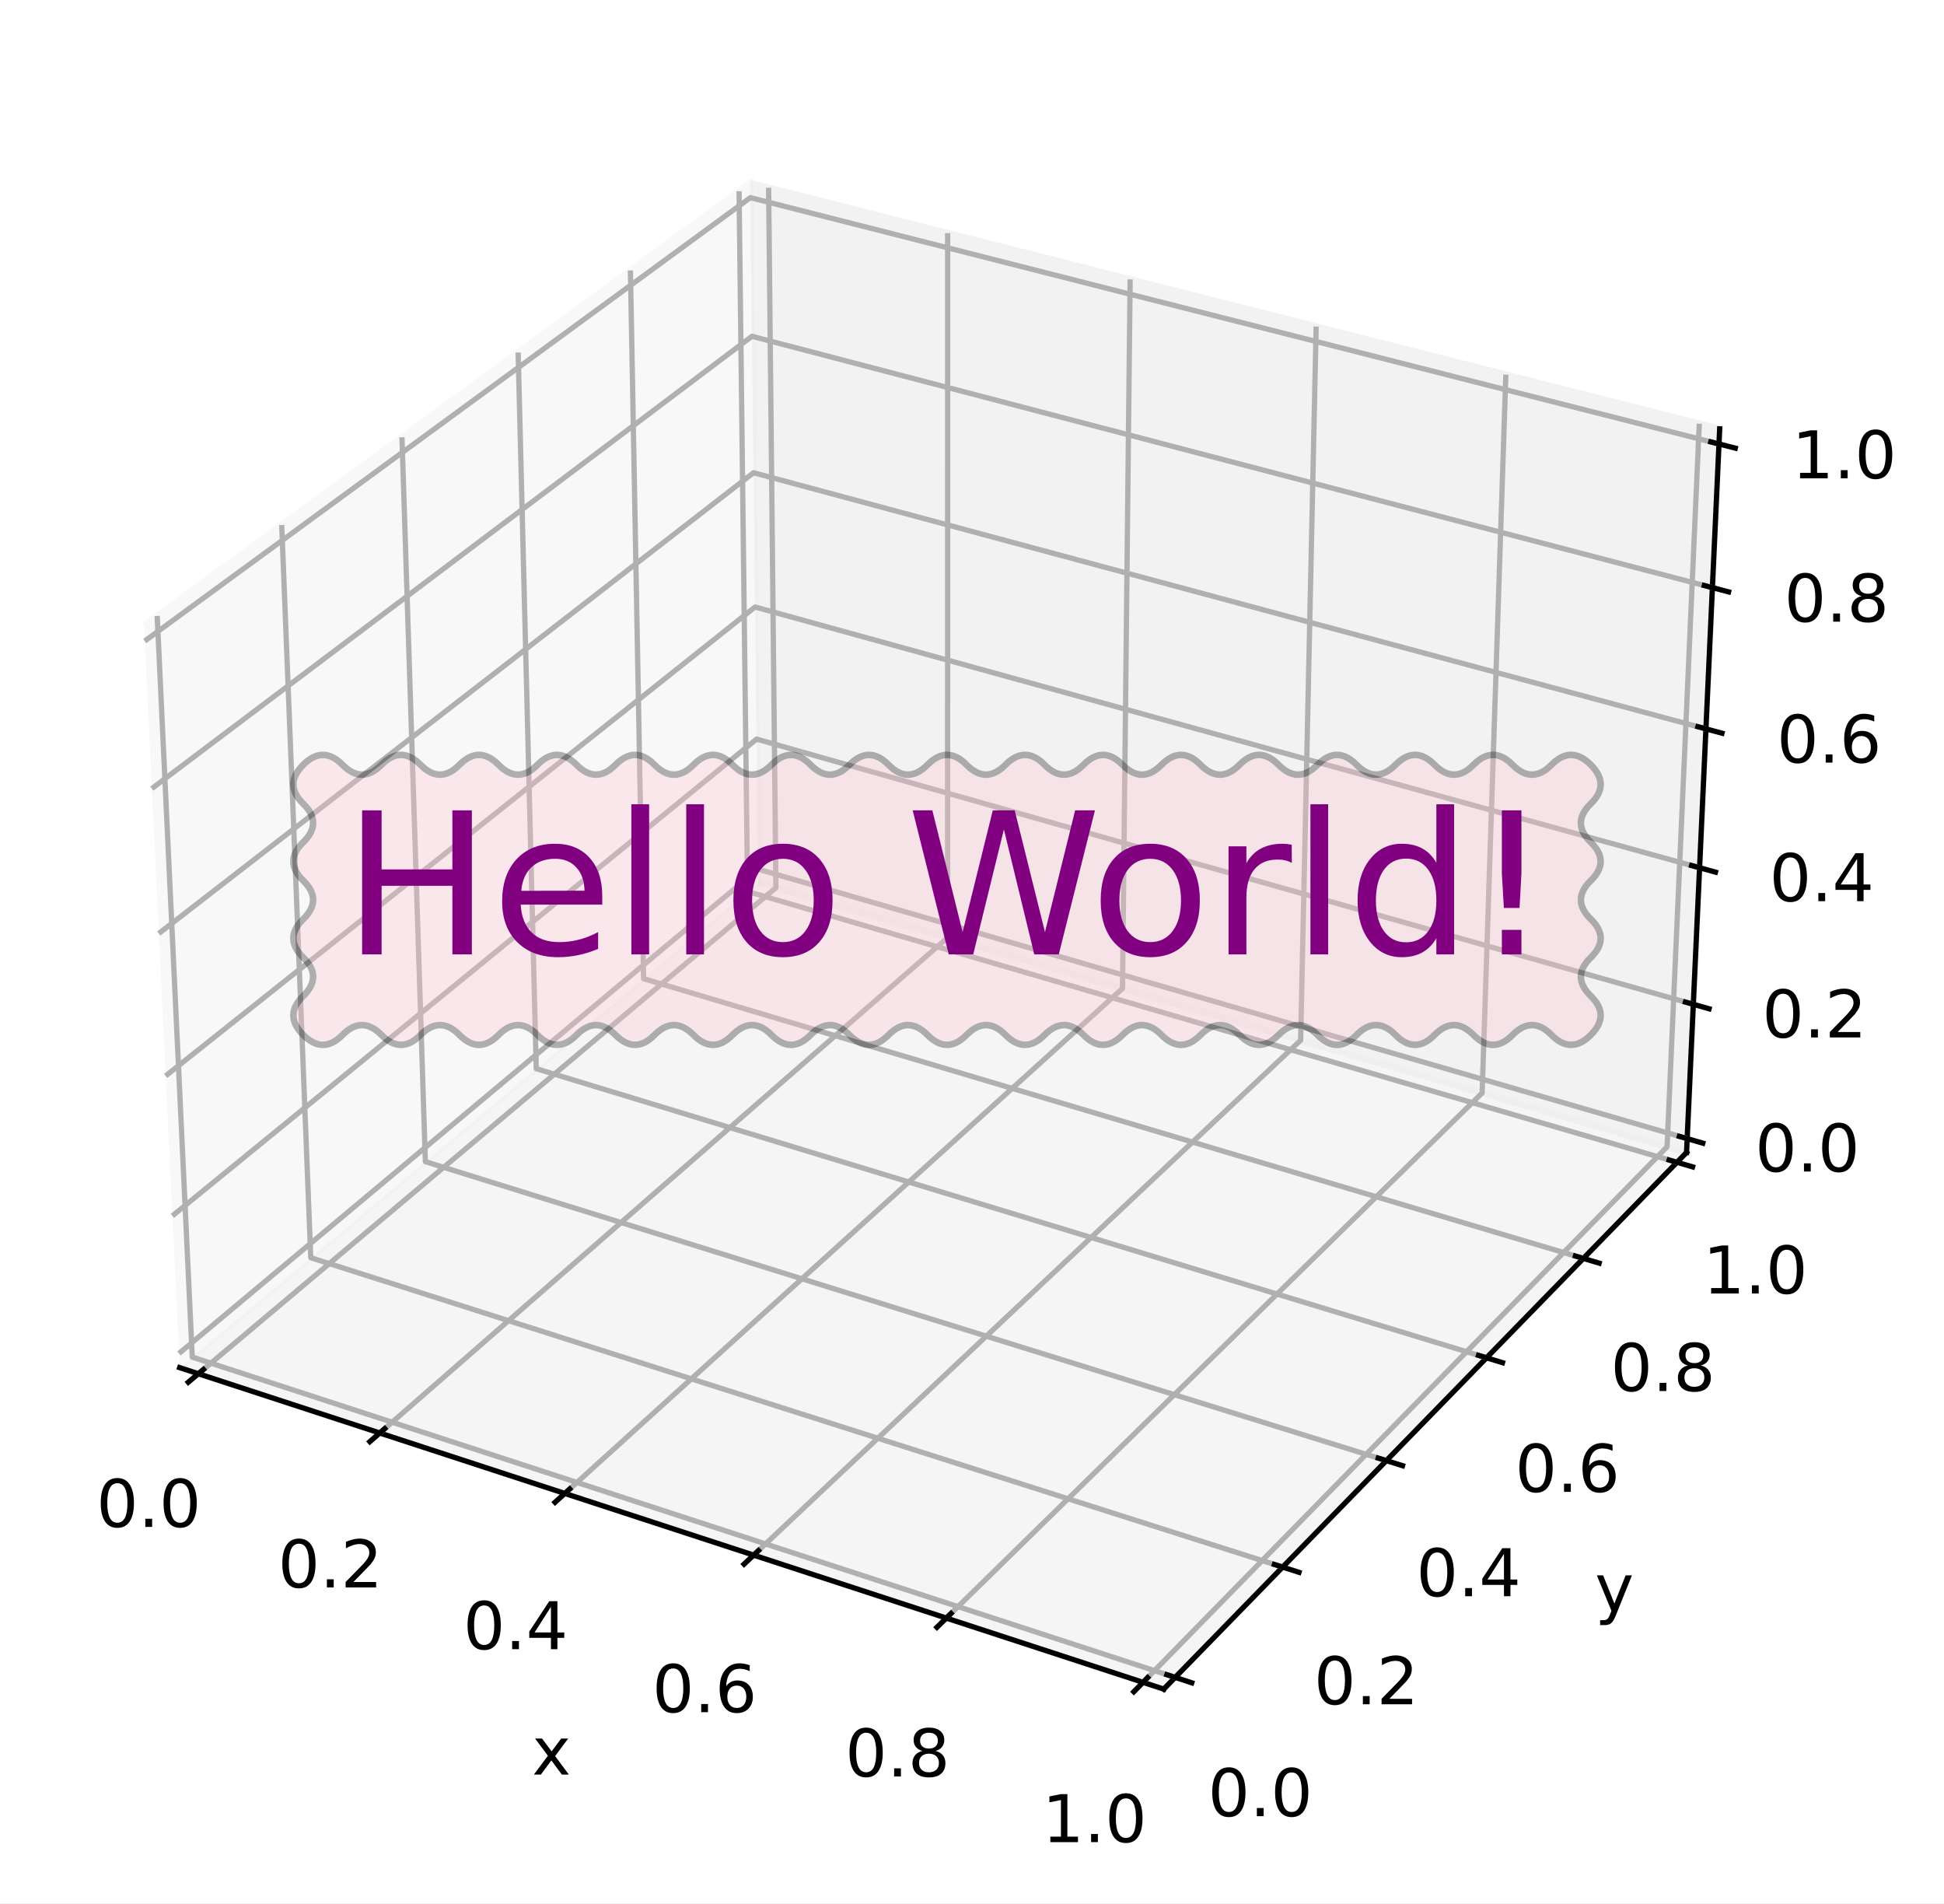
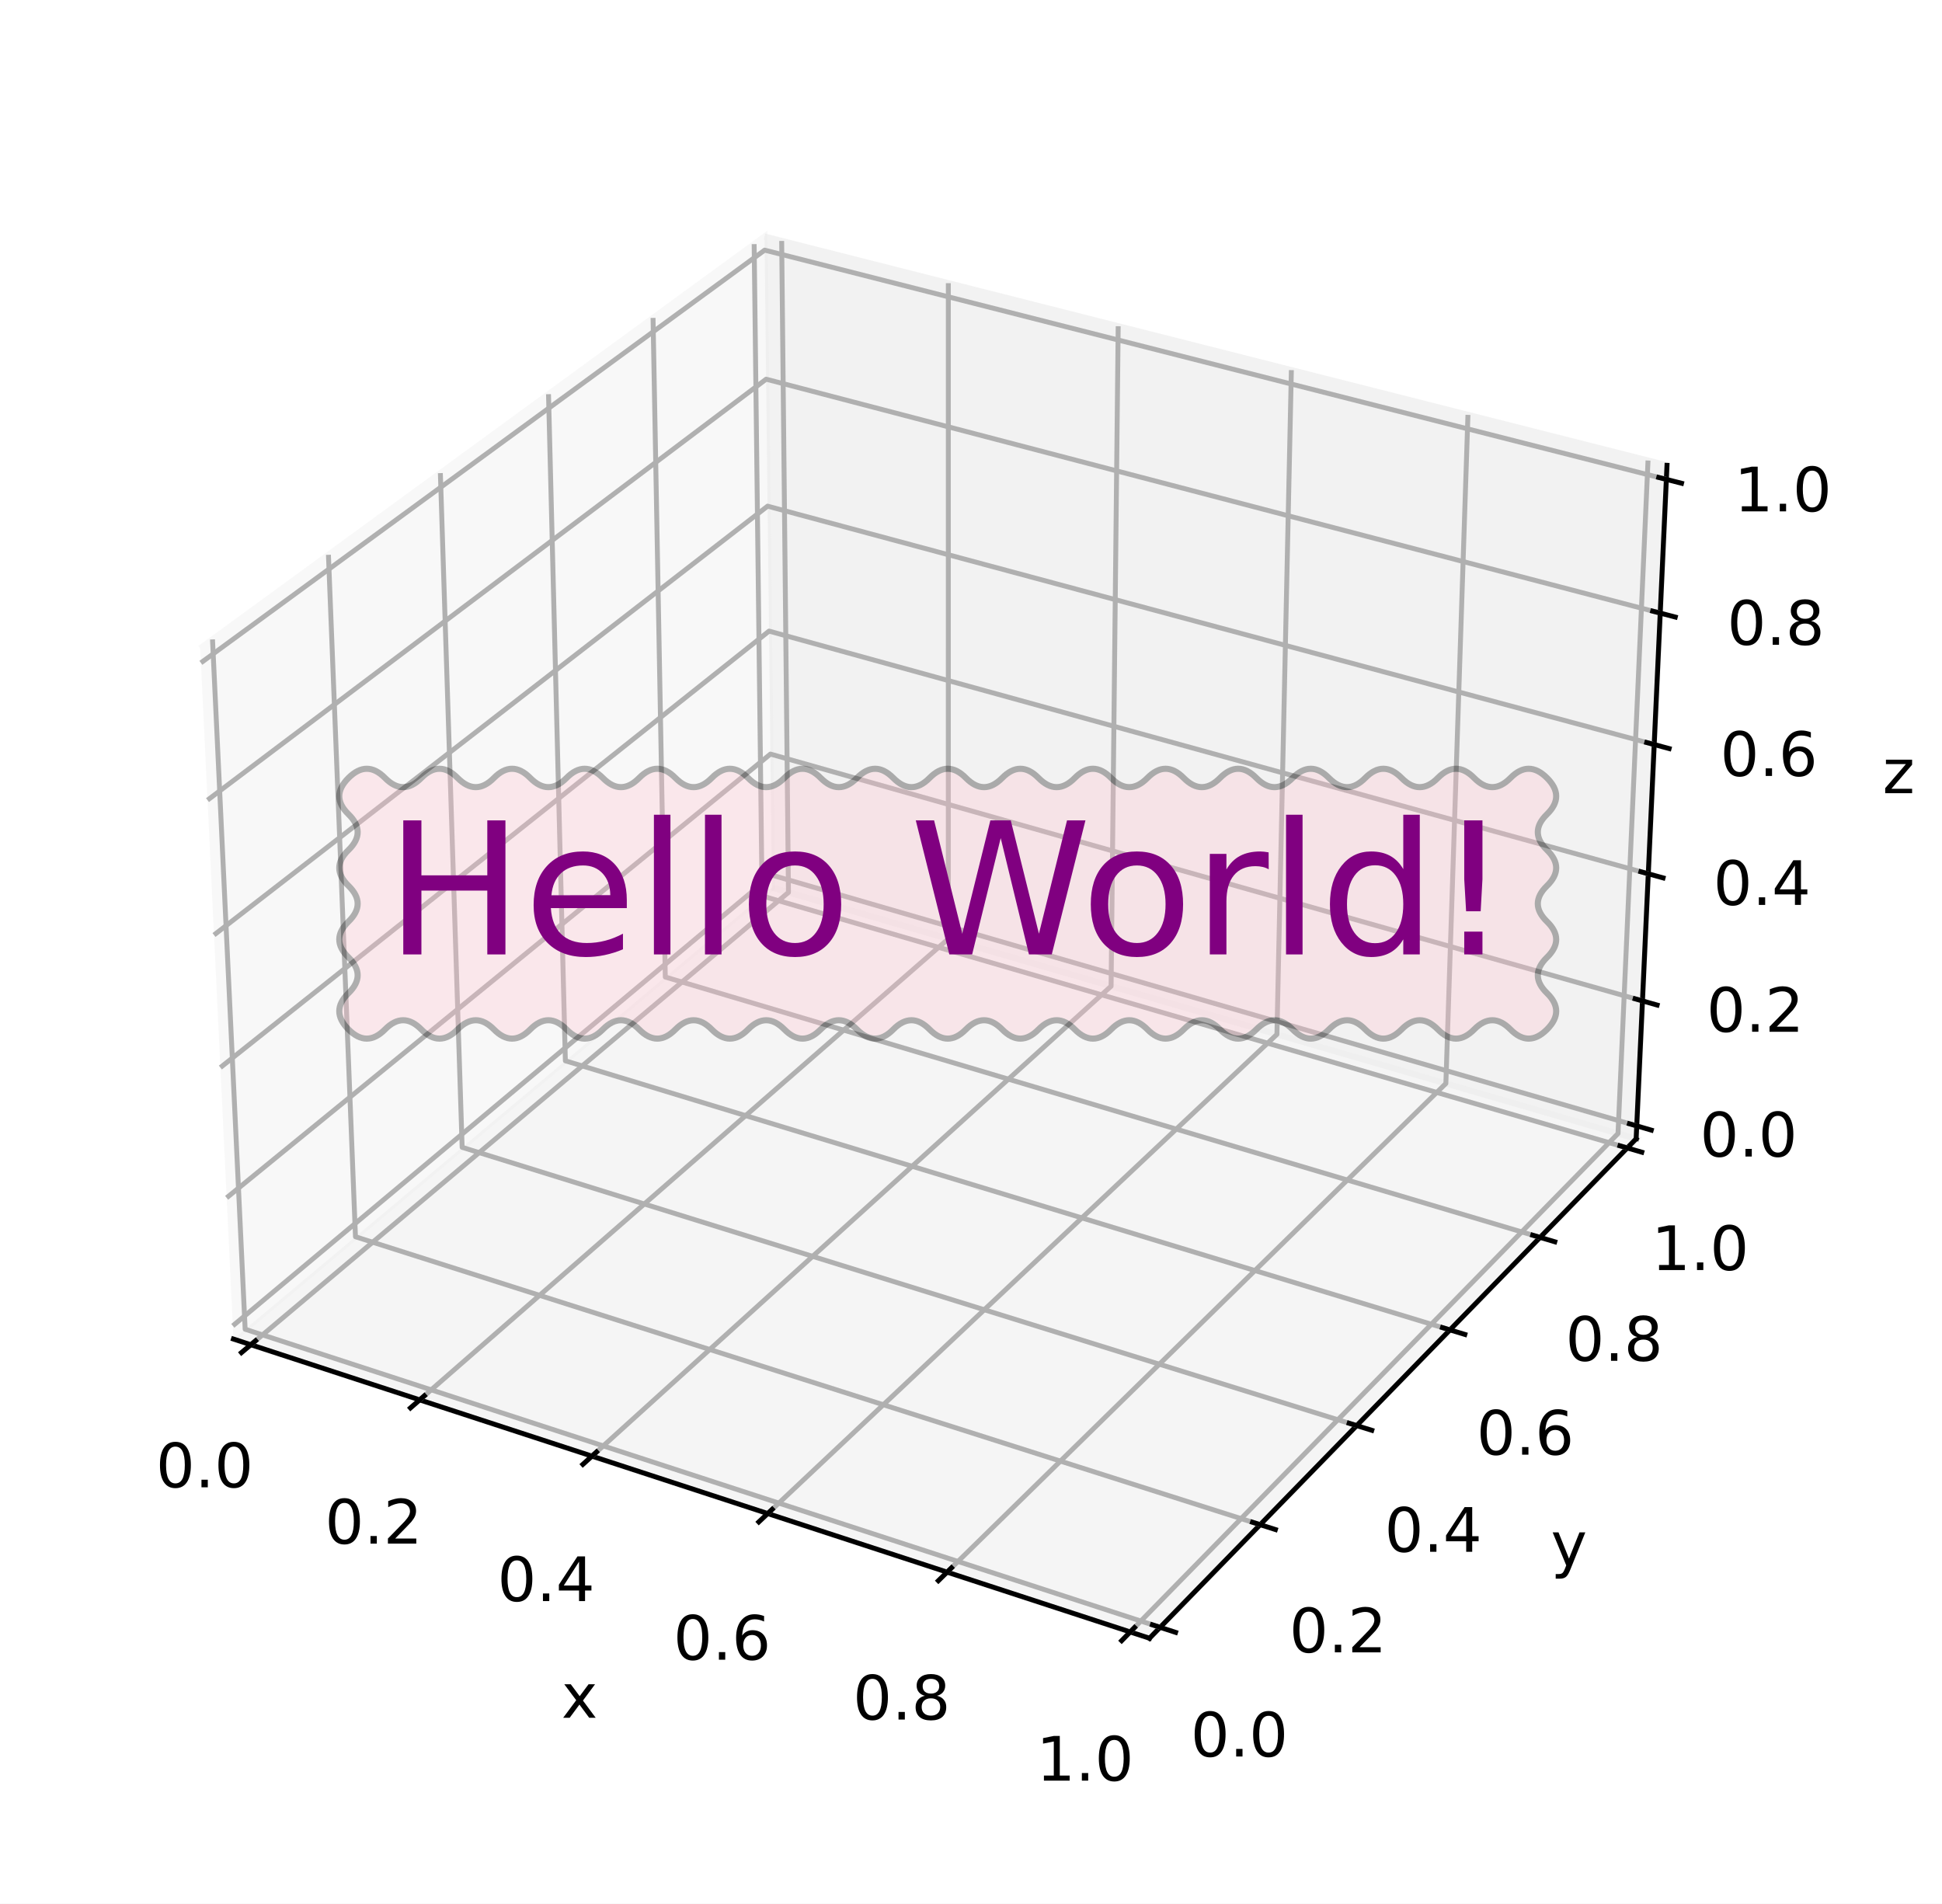
- <svg xmlns="http://www.w3.org/2000/svg" xmlns:xlink="http://www.w3.org/1999/xlink" width="295.296pt" height="289.036pt" viewBox="0 0 295.296 289.036" version="1.1">
+ <svg xmlns="http://www.w3.org/2000/svg" xmlns:xlink="http://www.w3.org/1999/xlink" width="316.896pt" height="310.636pt" viewBox="0 0 316.896 310.636" version="1.1">
  <defs>
    <style type="text/css">*{stroke-linejoin: round; stroke-linecap: butt}</style>
  </defs>
  <g id="figure_1">
    <g id="patch_1">
-       <path d="M 0 289.036  L 295.296 289.036  L 295.296 0  L 0 0  z " style="fill: #ffffff" />
+       <path d="M 0 310.636  L 316.896 310.636  L 316.896 0  L 0 0  z " style="fill: #ffffff" />
    </g>
    <g id="patch_2">
-       <path d="M 7.2 273.312  L 273.312 273.312  L 273.312 7.2  L 7.2 7.2  z " style="fill: #ffffff" />
+       <path d="M 18 284.112  L 284.112 284.112  L 284.112 18  L 18 18  z " style="fill: #ffffff" />
    </g>
    <g id="pane3d_1">
      <g id="patch_3">
-         <path d="M 27.293 207.697  L 115.172 134.035  L 113.951 27.802  L 21.866 95.001  " style="fill: #f2f2f2; opacity: 0.5; stroke: #f2f2f2; stroke-linejoin: miter" />
+         <path d="M 38.093 218.497  L 125.972 144.835  L 124.751 38.602  L 32.666 105.801  " style="fill: #f2f2f2; opacity: 0.5; stroke: #f2f2f2; stroke-linejoin: miter" />
      </g>
    </g>
    <g id="pane3d_2">
      <g id="patch_4">
-         <path d="M 115.172 134.035  L 256.186 175.023  L 261.219 65.13  L 113.951 27.802  " style="fill: #e6e6e6; opacity: 0.5; stroke: #e6e6e6; stroke-linejoin: miter" />
+         <path d="M 125.972 144.835  L 266.986 185.823  L 272.019 75.93  L 124.751 38.602  " style="fill: #e6e6e6; opacity: 0.5; stroke: #e6e6e6; stroke-linejoin: miter" />
      </g>
    </g>
    <g id="pane3d_3">
      <g id="patch_5">
-         <path d="M 27.293 207.697  L 176.775 256.518  L 256.186 175.023  L 115.172 134.035  " style="fill: #ececec; opacity: 0.5; stroke: #ececec; stroke-linejoin: miter" />
+         <path d="M 38.093 218.497  L 187.575 267.318  L 266.986 185.823  L 125.972 144.835  " style="fill: #ececec; opacity: 0.5; stroke: #ececec; stroke-linejoin: miter" />
      </g>
    </g>
    <g id="axis3d_1">
      <g id="line2d_1">
-         <path d="M 27.293 207.697  L 176.775 256.518  " style="fill: none; stroke: #000000; stroke-width: 0.8; stroke-linecap: square" />
+         <path d="M 38.093 218.497  L 187.575 267.318  " style="fill: none; stroke: #000000; stroke-width: 0.8; stroke-linecap: square" />
      </g>
      <g id="text_1">
-         <g transform="translate(80.81305 269.4956) scale(0.1 -0.1)">
+         <g transform="translate(91.61305 280.2956) scale(0.1 -0.1)">
          <defs>
            <path id="DejaVuSans-78" d="M 3513 3500  L 2247 1797  L 3578 0  L 2900 0  L 1881 1375  L 863 0  L 184 0  L 1544 1831  L 300 3500  L 978 3500  L 1906 2253  L 2834 3500  L 3513 3500  z " transform="scale(0.015625)" />
          </defs>
          <use xlink:href="#DejaVuSans-78" />
        </g>
      </g>
      <g id="Line3DCollection_1">
-         <path d="M 30.132 208.625  L 117.862 134.817  L 116.754 28.513  " style="fill: none; stroke: #b0b0b0; stroke-width: 0.8" />
-         <path d="M 57.686 217.624  L 143.945 142.399  L 143.949 35.406  " style="fill: none; stroke: #b0b0b0; stroke-width: 0.8" />
-         <path d="M 85.796 226.804  L 170.509 150.12  L 171.667 42.432  " style="fill: none; stroke: #b0b0b0; stroke-width: 0.8" />
-         <path d="M 114.477 236.172  L 197.569 157.985  L 199.926 49.594  " style="fill: none; stroke: #b0b0b0; stroke-width: 0.8" />
-         <path d="M 143.748 245.731  L 225.137 165.998  L 228.739 56.898  " style="fill: none; stroke: #b0b0b0; stroke-width: 0.8" />
-         <path d="M 173.627 255.49  L 253.229 174.163  L 258.124 64.346  " style="fill: none; stroke: #b0b0b0; stroke-width: 0.8" />
+         <path d="M 40.932 219.425  L 128.662 145.617  L 127.554 39.313  " style="fill: none; stroke: #b0b0b0; stroke-width: 0.8" />
+         <path d="M 68.486 228.424  L 154.745 153.199  L 154.749 46.206  " style="fill: none; stroke: #b0b0b0; stroke-width: 0.8" />
+         <path d="M 96.596 237.604  L 181.309 160.92  L 182.467 53.232  " style="fill: none; stroke: #b0b0b0; stroke-width: 0.8" />
+         <path d="M 125.277 246.972  L 208.369 168.785  L 210.726 60.394  " style="fill: none; stroke: #b0b0b0; stroke-width: 0.8" />
+         <path d="M 154.548 256.531  L 235.937 176.798  L 239.539 67.698  " style="fill: none; stroke: #b0b0b0; stroke-width: 0.8" />
+         <path d="M 184.427 266.29  L 264.029 184.963  L 268.924 75.146  " style="fill: none; stroke: #b0b0b0; stroke-width: 0.8" />
      </g>
      <g id="xtick_1">
        <g id="line2d_2">
-           <path d="M 30.896 207.982  L 28.601 209.912  " style="fill: none; stroke: #000000; stroke-width: 0.8; stroke-linecap: square" />
+           <path d="M 41.696 218.782  L 39.401 220.712  " style="fill: none; stroke: #000000; stroke-width: 0.8; stroke-linecap: square" />
        </g>
        <g id="text_2">
-           <g transform="translate(14.64556 231.8908) scale(0.1 -0.1)">
+           <g transform="translate(25.44556 242.6908) scale(0.1 -0.1)">
            <defs>
              <path id="DejaVuSans-30" d="M 2034 4250  Q 1547 4250 1301 3770  Q 1056 3291 1056 2328  Q 1056 1369 1301 889  Q 1547 409 2034 409  Q 2525 409 2770 889  Q 3016 1369 3016 2328  Q 3016 3291 2770 3770  Q 2525 4250 2034 4250  z M 2034 4750  Q 2819 4750 3233 4129  Q 3647 3509 3647 2328  Q 3647 1150 3233 529  Q 2819 -91 2034 -91  Q 1250 -91 836 529  Q 422 1150 422 2328  Q 422 3509 836 4129  Q 1250 4750 2034 4750  z " transform="scale(0.015625)" />
              <path id="DejaVuSans-2e" d="M 684 794  L 1344 794  L 1344 0  L 684 0  L 684 794  z " transform="scale(0.015625)" />
            </defs>
            <use xlink:href="#DejaVuSans-30" />
            <use xlink:href="#DejaVuSans-2e" x="63.623" />
            <use xlink:href="#DejaVuSans-30" x="95.41" />
          </g>
        </g>
      </g>
      <g id="xtick_2">
        <g id="line2d_3">
-           <path d="M 58.438 216.968  L 56.18 218.937  " style="fill: none; stroke: #000000; stroke-width: 0.8; stroke-linecap: square" />
+           <path d="M 69.238 227.768  L 66.98 229.737  " style="fill: none; stroke: #000000; stroke-width: 0.8; stroke-linecap: square" />
        </g>
        <g id="text_3">
-           <g transform="translate(42.22759 241.0805) scale(0.1 -0.1)">
+           <g transform="translate(53.02759 251.8805) scale(0.1 -0.1)">
            <defs>
              <path id="DejaVuSans-32" d="M 1228 531  L 3431 531  L 3431 0  L 469 0  L 469 531  Q 828 903 1448 1529  Q 2069 2156 2228 2338  Q 2531 2678 2651 2914  Q 2772 3150 2772 3378  Q 2772 3750 2511 3984  Q 2250 4219 1831 4219  Q 1534 4219 1204 4116  Q 875 4013 500 3803  L 500 4441  Q 881 4594 1212 4672  Q 1544 4750 1819 4750  Q 2544 4750 2975 4387  Q 3406 4025 3406 3419  Q 3406 3131 3298 2873  Q 3191 2616 2906 2266  Q 2828 2175 2409 1742  Q 1991 1309 1228 531  z " transform="scale(0.015625)" />
            </defs>
            <use xlink:href="#DejaVuSans-30" />
            <use xlink:href="#DejaVuSans-2e" x="63.623" />
            <use xlink:href="#DejaVuSans-32" x="95.41" />
          </g>
        </g>
      </g>
      <g id="xtick_3">
        <g id="line2d_4">
-           <path d="M 86.535 226.135  L 84.315 228.145  " style="fill: none; stroke: #000000; stroke-width: 0.8; stroke-linecap: square" />
+           <path d="M 97.335 236.935  L 95.115 238.945  " style="fill: none; stroke: #000000; stroke-width: 0.8; stroke-linecap: square" />
        </g>
        <g id="text_4">
-           <g transform="translate(70.36736 250.4561) scale(0.1 -0.1)">
+           <g transform="translate(81.16736 261.2561) scale(0.1 -0.1)">
            <defs>
              <path id="DejaVuSans-34" d="M 2419 4116  L 825 1625  L 2419 1625  L 2419 4116  z M 2253 4666  L 3047 4666  L 3047 1625  L 3713 1625  L 3713 1100  L 3047 1100  L 3047 0  L 2419 0  L 2419 1100  L 313 1100  L 313 1709  L 2253 4666  z " transform="scale(0.015625)" />
            </defs>
            <use xlink:href="#DejaVuSans-30" />
            <use xlink:href="#DejaVuSans-2e" x="63.623" />
            <use xlink:href="#DejaVuSans-34" x="95.41" />
          </g>
        </g>
      </g>
      <g id="xtick_4">
        <g id="line2d_5">
-           <path d="M 115.202 235.489  L 113.024 237.539  " style="fill: none; stroke: #000000; stroke-width: 0.8; stroke-linecap: square" />
+           <path d="M 126.002 246.289  L 123.824 248.339  " style="fill: none; stroke: #000000; stroke-width: 0.8; stroke-linecap: square" />
        </g>
        <g id="text_5">
-           <g transform="translate(99.08195 260.0232) scale(0.1 -0.1)">
+           <g transform="translate(109.882 270.8232) scale(0.1 -0.1)">
            <defs>
              <path id="DejaVuSans-36" d="M 2113 2584  Q 1688 2584 1439 2293  Q 1191 2003 1191 1497  Q 1191 994 1439 701  Q 1688 409 2113 409  Q 2538 409 2786 701  Q 3034 994 3034 1497  Q 3034 2003 2786 2293  Q 2538 2584 2113 2584  z M 3366 4563  L 3366 3988  Q 3128 4100 2886 4159  Q 2644 4219 2406 4219  Q 1781 4219 1451 3797  Q 1122 3375 1075 2522  Q 1259 2794 1537 2939  Q 1816 3084 2150 3084  Q 2853 3084 3261 2657  Q 3669 2231 3669 1497  Q 3669 778 3244 343  Q 2819 -91 2113 -91  Q 1303 -91 875 529  Q 447 1150 447 2328  Q 447 3434 972 4092  Q 1497 4750 2381 4750  Q 2619 4750 2861 4703  Q 3103 4656 3366 4563  z " transform="scale(0.015625)" />
            </defs>
            <use xlink:href="#DejaVuSans-30" />
            <use xlink:href="#DejaVuSans-2e" x="63.623" />
            <use xlink:href="#DejaVuSans-36" x="95.41" />
          </g>
        </g>
      </g>
      <g id="xtick_5">
        <g id="line2d_6">
-           <path d="M 144.459 245.035  L 142.323 247.128  " style="fill: none; stroke: #000000; stroke-width: 0.8; stroke-linecap: square" />
+           <path d="M 155.259 255.835  L 153.123 257.928  " style="fill: none; stroke: #000000; stroke-width: 0.8; stroke-linecap: square" />
        </g>
        <g id="text_6">
-           <g transform="translate(128.3892 269.7877) scale(0.1 -0.1)">
+           <g transform="translate(139.1892 280.5877) scale(0.1 -0.1)">
            <defs>
              <path id="DejaVuSans-38" d="M 2034 2216  Q 1584 2216 1326 1975  Q 1069 1734 1069 1313  Q 1069 891 1326 650  Q 1584 409 2034 409  Q 2484 409 2743 651  Q 3003 894 3003 1313  Q 3003 1734 2745 1975  Q 2488 2216 2034 2216  z M 1403 2484  Q 997 2584 770 2862  Q 544 3141 544 3541  Q 544 4100 942 4425  Q 1341 4750 2034 4750  Q 2731 4750 3128 4425  Q 3525 4100 3525 3541  Q 3525 3141 3298 2862  Q 3072 2584 2669 2484  Q 3125 2378 3379 2068  Q 3634 1759 3634 1313  Q 3634 634 3220 271  Q 2806 -91 2034 -91  Q 1263 -91 848 271  Q 434 634 434 1313  Q 434 1759 690 2068  Q 947 2378 1403 2484  z M 1172 3481  Q 1172 3119 1398 2916  Q 1625 2713 2034 2713  Q 2441 2713 2670 2916  Q 2900 3119 2900 3481  Q 2900 3844 2670 4047  Q 2441 4250 2034 4250  Q 1625 4250 1398 4047  Q 1172 3844 1172 3481  z " transform="scale(0.015625)" />
            </defs>
            <use xlink:href="#DejaVuSans-30" />
            <use xlink:href="#DejaVuSans-2e" x="63.623" />
            <use xlink:href="#DejaVuSans-38" x="95.41" />
          </g>
        </g>
      </g>
      <g id="xtick_6">
        <g id="line2d_7">
-           <path d="M 174.323 254.779  L 172.232 256.915  " style="fill: none; stroke: #000000; stroke-width: 0.8; stroke-linecap: square" />
+           <path d="M 185.123 265.579  L 183.032 267.715  " style="fill: none; stroke: #000000; stroke-width: 0.8; stroke-linecap: square" />
        </g>
        <g id="text_7">
-           <g transform="translate(158.3076 279.7559) scale(0.1 -0.1)">
+           <g transform="translate(169.1076 290.5559) scale(0.1 -0.1)">
            <defs>
              <path id="DejaVuSans-31" d="M 794 531  L 1825 531  L 1825 4091  L 703 3866  L 703 4441  L 1819 4666  L 2450 4666  L 2450 531  L 3481 531  L 3481 0  L 794 0  L 794 531  z " transform="scale(0.015625)" />
            </defs>
            <use xlink:href="#DejaVuSans-31" />
            <use xlink:href="#DejaVuSans-2e" x="63.623" />
            <use xlink:href="#DejaVuSans-30" x="95.41" />
          </g>
        </g>
      </g>
    </g>
    <g id="axis3d_2">
      <g id="line2d_8">
-         <path d="M 256.186 175.023  L 176.775 256.518  " style="fill: none; stroke: #000000; stroke-width: 0.8; stroke-linecap: square" />
+         <path d="M 266.986 185.823  L 187.575 267.318  " style="fill: none; stroke: #000000; stroke-width: 0.8; stroke-linecap: square" />
      </g>
      <g id="text_8">
-         <g transform="translate(242.2694 244.7167) scale(0.1 -0.1)">
+         <g transform="translate(253.0694 255.5167) scale(0.1 -0.1)">
          <defs>
            <path id="DejaVuSans-79" d="M 2059 -325  Q 1816 -950 1584 -1140  Q 1353 -1331 966 -1331  L 506 -1331  L 506 -850  L 844 -850  Q 1081 -850 1212 -737  Q 1344 -625 1503 -206  L 1606 56  L 191 3500  L 800 3500  L 1894 763  L 2988 3500  L 3597 3500  L 2059 -325  z " transform="scale(0.015625)" />
          </defs>
          <use xlink:href="#DejaVuSans-79" />
        </g>
      </g>
      <g id="Line3DCollection_2">
-         <path d="M 23.876 93.535  L 29.204 206.096  L 178.509 254.739  " style="fill: none; stroke: #b0b0b0; stroke-width: 0.8" />
-         <path d="M 42.793 79.73  L 47.206 191.006  L 194.83 237.989  " style="fill: none; stroke: #b0b0b0; stroke-width: 0.8" />
-         <path d="M 61.058 66.4  L 64.614 176.415  L 210.585 221.821  " style="fill: none; stroke: #b0b0b0; stroke-width: 0.8" />
-         <path d="M 78.705 53.523  L 81.457 162.296  L 225.803 206.204  " style="fill: none; stroke: #b0b0b0; stroke-width: 0.8" />
-         <path d="M 95.763 41.074  L 97.763 148.629  L 240.51 191.111  " style="fill: none; stroke: #b0b0b0; stroke-width: 0.8" />
-         <path d="M 112.263 29.034  L 113.556 135.391  L 254.732 176.515  " style="fill: none; stroke: #b0b0b0; stroke-width: 0.8" />
+         <path d="M 34.676 104.335  L 40.004 216.896  L 189.309 265.539  " style="fill: none; stroke: #b0b0b0; stroke-width: 0.8" />
+         <path d="M 53.593 90.53  L 58.006 201.806  L 205.63 248.789  " style="fill: none; stroke: #b0b0b0; stroke-width: 0.8" />
+         <path d="M 71.858 77.2  L 75.414 187.215  L 221.385 232.621  " style="fill: none; stroke: #b0b0b0; stroke-width: 0.8" />
+         <path d="M 89.505 64.323  L 92.257 173.096  L 236.603 217.004  " style="fill: none; stroke: #b0b0b0; stroke-width: 0.8" />
+         <path d="M 106.563 51.874  L 108.563 159.429  L 251.31 201.911  " style="fill: none; stroke: #b0b0b0; stroke-width: 0.8" />
+         <path d="M 123.063 39.834  L 124.356 146.191  L 265.532 187.315  " style="fill: none; stroke: #b0b0b0; stroke-width: 0.8" />
      </g>
      <g id="xtick_7">
        <g id="line2d_9">
-           <path d="M 177.251 254.329  L 181.029 255.56  " style="fill: none; stroke: #000000; stroke-width: 0.8; stroke-linecap: square" />
+           <path d="M 188.051 265.129  L 191.829 266.36  " style="fill: none; stroke: #000000; stroke-width: 0.8; stroke-linecap: square" />
        </g>
        <g id="text_9">
-           <g transform="translate(183.4887 275.8176) scale(0.1 -0.1)">
+           <g transform="translate(194.2887 286.6176) scale(0.1 -0.1)">
            <use xlink:href="#DejaVuSans-30" />
            <use xlink:href="#DejaVuSans-2e" x="63.623" />
            <use xlink:href="#DejaVuSans-30" x="95.41" />
          </g>
        </g>
      </g>
      <g id="xtick_8">
        <g id="line2d_10">
-           <path d="M 193.587 237.593  L 197.32 238.781  " style="fill: none; stroke: #000000; stroke-width: 0.8; stroke-linecap: square" />
+           <path d="M 204.387 248.393  L 208.12 249.581  " style="fill: none; stroke: #000000; stroke-width: 0.8; stroke-linecap: square" />
        </g>
        <g id="text_10">
-           <g transform="translate(199.5911 258.8199) scale(0.1 -0.1)">
+           <g transform="translate(210.3911 269.6199) scale(0.1 -0.1)">
            <use xlink:href="#DejaVuSans-30" />
            <use xlink:href="#DejaVuSans-2e" x="63.623" />
            <use xlink:href="#DejaVuSans-32" x="95.41" />
          </g>
        </g>
      </g>
      <g id="xtick_9">
        <g id="line2d_11">
-           <path d="M 209.357 221.439  L 213.045 222.586  " style="fill: none; stroke: #000000; stroke-width: 0.8; stroke-linecap: square" />
+           <path d="M 220.157 232.239  L 223.845 233.386  " style="fill: none; stroke: #000000; stroke-width: 0.8; stroke-linecap: square" />
        </g>
        <g id="text_11">
-           <g transform="translate(215.1344 242.4124) scale(0.1 -0.1)">
+           <g transform="translate(225.9344 253.2124) scale(0.1 -0.1)">
            <use xlink:href="#DejaVuSans-30" />
            <use xlink:href="#DejaVuSans-2e" x="63.623" />
            <use xlink:href="#DejaVuSans-34" x="95.41" />
          </g>
        </g>
      </g>
      <g id="xtick_10">
        <g id="line2d_12">
-           <path d="M 224.589 205.835  L 228.233 206.943  " style="fill: none; stroke: #000000; stroke-width: 0.8; stroke-linecap: square" />
+           <path d="M 235.389 216.635  L 239.033 217.743  " style="fill: none; stroke: #000000; stroke-width: 0.8; stroke-linecap: square" />
        </g>
        <g id="text_12">
-           <g transform="translate(230.1473 226.5649) scale(0.1 -0.1)">
+           <g transform="translate(240.9473 237.3649) scale(0.1 -0.1)">
            <use xlink:href="#DejaVuSans-30" />
            <use xlink:href="#DejaVuSans-2e" x="63.623" />
            <use xlink:href="#DejaVuSans-36" x="95.41" />
          </g>
        </g>
      </g>
      <g id="xtick_11">
        <g id="line2d_13">
-           <path d="M 239.311 190.754  L 242.911 191.825  " style="fill: none; stroke: #000000; stroke-width: 0.8; stroke-linecap: square" />
+           <path d="M 250.111 201.554  L 253.711 202.625  " style="fill: none; stroke: #000000; stroke-width: 0.8; stroke-linecap: square" />
        </g>
        <g id="text_13">
-           <g transform="translate(244.6563 211.2492) scale(0.1 -0.1)">
+           <g transform="translate(255.4563 222.0492) scale(0.1 -0.1)">
            <use xlink:href="#DejaVuSans-30" />
            <use xlink:href="#DejaVuSans-2e" x="63.623" />
            <use xlink:href="#DejaVuSans-38" x="95.41" />
          </g>
        </g>
      </g>
      <g id="xtick_12">
        <g id="line2d_14">
-           <path d="M 253.547 176.17  L 257.105 177.207  " style="fill: none; stroke: #000000; stroke-width: 0.8; stroke-linecap: square" />
+           <path d="M 264.347 186.97  L 267.905 188.007  " style="fill: none; stroke: #000000; stroke-width: 0.8; stroke-linecap: square" />
        </g>
        <g id="text_14">
-           <g transform="translate(258.6864 196.439) scale(0.1 -0.1)">
+           <g transform="translate(269.4864 207.239) scale(0.1 -0.1)">
            <use xlink:href="#DejaVuSans-31" />
            <use xlink:href="#DejaVuSans-2e" x="63.623" />
            <use xlink:href="#DejaVuSans-30" x="95.41" />
          </g>
        </g>
      </g>
    </g>
    <g id="axis3d_3">
      <g id="line2d_15">
-         <path d="M 256.186 175.023  L 261.219 65.13  " style="fill: none; stroke: #000000; stroke-width: 0.8; stroke-linecap: square" />
+         <path d="M 266.986 185.823  L 272.019 75.93  " style="fill: none; stroke: #000000; stroke-width: 0.8; stroke-linecap: square" />
      </g>
      <g id="text_15">
-         <g transform="translate(296.399 118.6303) scale(0.1 -0.1)">
+         <g transform="translate(307.199 129.4303) scale(0.1 -0.1)">
          <defs>
            <path id="DejaVuSans-7a" d="M 353 3500  L 3084 3500  L 3084 2975  L 922 459  L 3084 459  L 3084 0  L 275 0  L 275 525  L 2438 3041  L 353 3041  L 353 3500  z " transform="scale(0.015625)" />
          </defs>
          <use xlink:href="#DejaVuSans-7a" />
        </g>
      </g>
      <g id="Line3DCollection_3">
-         <path d="M 256.283 172.917  L 115.149 131.996  L 27.189 205.542  " style="fill: none; stroke: #b0b0b0; stroke-width: 0.8" />
-         <path d="M 257.217 152.52  L 114.922 112.245  L 26.183 184.651  " style="fill: none; stroke: #b0b0b0; stroke-width: 0.8" />
-         <path d="M 258.167 131.781  L 114.691 92.18  L 25.16 163.397  " style="fill: none; stroke: #b0b0b0; stroke-width: 0.8" />
-         <path d="M 259.132 110.691  L 114.456 71.791  L 24.118 141.77  " style="fill: none; stroke: #b0b0b0; stroke-width: 0.8" />
-         <path d="M 260.115 89.242  L 114.218 51.073  L 23.059 119.761  " style="fill: none; stroke: #b0b0b0; stroke-width: 0.8" />
-         <path d="M 261.114 67.424  L 113.976 30.015  L 21.98 97.358  " style="fill: none; stroke: #b0b0b0; stroke-width: 0.8" />
+         <path d="M 267.083 183.717  L 125.949 142.796  L 37.989 216.342  " style="fill: none; stroke: #b0b0b0; stroke-width: 0.8" />
+         <path d="M 268.017 163.32  L 125.722 123.045  L 36.983 195.451  " style="fill: none; stroke: #b0b0b0; stroke-width: 0.8" />
+         <path d="M 268.967 142.581  L 125.491 102.98  L 35.96 174.197  " style="fill: none; stroke: #b0b0b0; stroke-width: 0.8" />
+         <path d="M 269.932 121.491  L 125.256 82.591  L 34.918 152.57  " style="fill: none; stroke: #b0b0b0; stroke-width: 0.8" />
+         <path d="M 270.915 100.042  L 125.018 61.873  L 33.859 130.561  " style="fill: none; stroke: #b0b0b0; stroke-width: 0.8" />
+         <path d="M 271.914 78.224  L 124.776 40.815  L 32.78 108.158  " style="fill: none; stroke: #b0b0b0; stroke-width: 0.8" />
      </g>
      <g id="xtick_13">
        <g id="line2d_16">
-           <path d="M 255.098 172.574  L 258.655 173.605  " style="fill: none; stroke: #000000; stroke-width: 0.8; stroke-linecap: square" />
+           <path d="M 265.898 183.374  L 269.455 184.405  " style="fill: none; stroke: #000000; stroke-width: 0.8; stroke-linecap: square" />
        </g>
        <g id="text_16">
-           <g transform="translate(266.5952 177.9149) scale(0.1 -0.1)">
+           <g transform="translate(277.3952 188.7149) scale(0.1 -0.1)">
            <use xlink:href="#DejaVuSans-30" />
            <use xlink:href="#DejaVuSans-2e" x="63.623" />
            <use xlink:href="#DejaVuSans-30" x="95.41" />
          </g>
        </g>
      </g>
      <g id="xtick_14">
        <g id="line2d_17">
-           <path d="M 256.022 152.182  L 259.609 153.197  " style="fill: none; stroke: #000000; stroke-width: 0.8; stroke-linecap: square" />
+           <path d="M 266.822 162.982  L 270.409 163.997  " style="fill: none; stroke: #000000; stroke-width: 0.8; stroke-linecap: square" />
        </g>
        <g id="text_17">
-           <g transform="translate(267.6777 157.5576) scale(0.1 -0.1)">
+           <g transform="translate(278.4777 168.3576) scale(0.1 -0.1)">
            <use xlink:href="#DejaVuSans-30" />
            <use xlink:href="#DejaVuSans-2e" x="63.623" />
            <use xlink:href="#DejaVuSans-32" x="95.41" />
          </g>
        </g>
      </g>
      <g id="xtick_15">
        <g id="line2d_18">
-           <path d="M 256.961 131.448  L 260.58 132.447  " style="fill: none; stroke: #000000; stroke-width: 0.8; stroke-linecap: square" />
+           <path d="M 267.761 142.248  L 271.38 143.247  " style="fill: none; stroke: #000000; stroke-width: 0.8; stroke-linecap: square" />
        </g>
        <g id="text_18">
-           <g transform="translate(268.7783 136.8603) scale(0.1 -0.1)">
+           <g transform="translate(279.5783 147.6603) scale(0.1 -0.1)">
            <use xlink:href="#DejaVuSans-30" />
            <use xlink:href="#DejaVuSans-2e" x="63.623" />
            <use xlink:href="#DejaVuSans-34" x="95.41" />
          </g>
        </g>
      </g>
      <g id="xtick_16">
        <g id="line2d_19">
-           <path d="M 257.917 110.364  L 261.567 111.346  " style="fill: none; stroke: #000000; stroke-width: 0.8; stroke-linecap: square" />
+           <path d="M 268.717 121.164  L 272.367 122.146  " style="fill: none; stroke: #000000; stroke-width: 0.8; stroke-linecap: square" />
        </g>
        <g id="text_19">
-           <g transform="translate(269.8974 115.8143) scale(0.1 -0.1)">
+           <g transform="translate(280.6974 126.6143) scale(0.1 -0.1)">
            <use xlink:href="#DejaVuSans-30" />
            <use xlink:href="#DejaVuSans-2e" x="63.623" />
            <use xlink:href="#DejaVuSans-36" x="95.41" />
          </g>
        </g>
      </g>
      <g id="xtick_17">
        <g id="line2d_20">
-           <path d="M 258.888 88.921  L 262.571 89.885  " style="fill: none; stroke: #000000; stroke-width: 0.8; stroke-linecap: square" />
+           <path d="M 269.688 99.721  L 273.371 100.685  " style="fill: none; stroke: #000000; stroke-width: 0.8; stroke-linecap: square" />
        </g>
        <g id="text_20">
-           <g transform="translate(271.0356 94.41085) scale(0.1 -0.1)">
+           <g transform="translate(281.8356 105.2109) scale(0.1 -0.1)">
            <use xlink:href="#DejaVuSans-30" />
            <use xlink:href="#DejaVuSans-2e" x="63.623" />
            <use xlink:href="#DejaVuSans-38" x="95.41" />
          </g>
        </g>
      </g>
      <g id="xtick_18">
        <g id="line2d_21">
-           <path d="M 259.876 67.11  L 263.592 68.054  " style="fill: none; stroke: #000000; stroke-width: 0.8; stroke-linecap: square" />
+           <path d="M 270.676 77.91  L 274.392 78.854  " style="fill: none; stroke: #000000; stroke-width: 0.8; stroke-linecap: square" />
        </g>
        <g id="text_21">
-           <g transform="translate(272.1932 72.64067) scale(0.1 -0.1)">
+           <g transform="translate(282.9932 83.44067) scale(0.1 -0.1)">
            <use xlink:href="#DejaVuSans-31" />
            <use xlink:href="#DejaVuSans-2e" x="63.623" />
            <use xlink:href="#DejaVuSans-30" x="95.41" />
          </g>
        </g>
      </g>
    </g>
    <g id="axes_1">
      <g id="text_22">
        <g id="patch_6">
-           <path d="M 46.064 157.177  Q 49.064 160.177 52.026 157.177  Q 54.988 154.177 57.95 157.177  Q 60.912 160.177 63.874 157.177  Q 66.837 154.177 69.799 157.177  Q 72.761 160.177 75.723 157.177  Q 78.685 154.177 81.647 157.177  Q 84.609 160.177 87.572 157.177  Q 90.534 154.177 93.496 157.177  Q 96.458 160.177 99.42 157.177  Q 102.382 154.177 105.344 157.177  Q 108.307 160.177 111.269 157.177  Q 114.231 154.177 117.193 157.177  Q 120.155 160.177 123.117 157.177  Q 126.079 154.177 129.041 157.177  Q 132.004 160.177 134.966 157.177  Q 137.928 154.177 140.89 157.177  Q 143.852 160.177 146.814 157.177  Q 149.776 154.177 152.739 157.177  Q 155.701 160.177 158.663 157.177  Q 161.625 154.177 164.587 157.177  Q 167.549 160.177 170.511 157.177  Q 173.473 154.177 176.436 157.177  Q 179.398 160.177 182.36 157.177  Q 185.322 154.177 188.284 157.177  Q 191.246 160.177 194.208 157.177  Q 197.171 154.177 200.133 157.177  Q 203.095 160.177 206.057 157.177  Q 209.019 154.177 211.981 157.177  Q 214.943 160.177 217.905 157.177  Q 220.868 154.177 223.83 157.177  Q 226.792 160.177 229.754 157.177  Q 232.716 154.177 235.678 157.177  Q 238.64 160.177 241.64 157.177  Q 244.64 154.177 241.64 151.258  Q 238.64 148.338 241.64 145.418  Q 244.64 142.499 241.64 139.579  Q 238.64 136.66 241.64 133.74  Q 244.64 130.821 241.64 127.901  Q 238.64 124.982 241.64 122.062  Q 244.64 119.143 241.64 116.143  Q 238.64 113.143 235.678 116.143  Q 232.716 119.143 229.754 116.143  Q 226.792 113.143 223.83 116.143  Q 220.868 119.143 217.905 116.143  Q 214.943 113.143 211.981 116.143  Q 209.019 119.143 206.057 116.143  Q 203.095 113.143 200.133 116.143  Q 197.171 119.143 194.208 116.143  Q 191.246 113.143 188.284 116.143  Q 185.322 119.143 182.36 116.143  Q 179.398 113.143 176.436 116.143  Q 173.473 119.143 170.511 116.143  Q 167.549 113.143 164.587 116.143  Q 161.625 119.143 158.663 116.143  Q 155.701 113.143 152.739 116.143  Q 149.776 119.143 146.814 116.143  Q 143.852 113.143 140.89 116.143  Q 137.928 119.143 134.966 116.143  Q 132.004 113.143 129.041 116.143  Q 126.079 119.143 123.117 116.143  Q 120.155 113.143 117.193 116.143  Q 114.231 119.143 111.269 116.143  Q 108.307 113.143 105.344 116.143  Q 102.382 119.143 99.42 116.143  Q 96.458 113.143 93.496 116.143  Q 90.534 119.143 87.572 116.143  Q 84.609 113.143 81.647 116.143  Q 78.685 119.143 75.723 116.143  Q 72.761 113.143 69.799 116.143  Q 66.837 119.143 63.874 116.143  Q 60.912 113.143 57.95 116.143  Q 54.988 119.143 52.026 116.143  Q 49.064 113.143 46.064 116.143  Q 43.064 119.143 46.064 122.062  Q 49.064 124.982 46.064 127.901  Q 43.064 130.821 46.064 133.74  Q 49.064 136.66 46.064 139.579  Q 43.064 142.499 46.064 145.418  Q 49.064 148.338 46.064 151.258  Q 43.064 154.177 46.064 157.177  z " style="fill: #ffc0cb; opacity: 0.3; stroke: #000000; stroke-linejoin: miter" />
-         </g>
-         <g style="fill: #800080" transform="translate(52.06383 144.938) scale(0.3 -0.3)">
+           <path d="M 56.864 167.977  Q 59.864 170.977 62.826 167.977  Q 65.788 164.977 68.75 167.977  Q 71.712 170.977 74.674 167.977  Q 77.637 164.977 80.599 167.977  Q 83.561 170.977 86.523 167.977  Q 89.485 164.977 92.447 167.977  Q 95.409 170.977 98.372 167.977  Q 101.334 164.977 104.296 167.977  Q 107.258 170.977 110.22 167.977  Q 113.182 164.977 116.144 167.977  Q 119.107 170.977 122.069 167.977  Q 125.031 164.977 127.993 167.977  Q 130.955 170.977 133.917 167.977  Q 136.879 164.977 139.841 167.977  Q 142.804 170.977 145.766 167.977  Q 148.728 164.977 151.69 167.977  Q 154.652 170.977 157.614 167.977  Q 160.576 164.977 163.539 167.977  Q 166.501 170.977 169.463 167.977  Q 172.425 164.977 175.387 167.977  Q 178.349 170.977 181.311 167.977  Q 184.273 164.977 187.236 167.977  Q 190.198 170.977 193.16 167.977  Q 196.122 164.977 199.084 167.977  Q 202.046 170.977 205.008 167.977  Q 207.971 164.977 210.933 167.977  Q 213.895 170.977 216.857 167.977  Q 219.819 164.977 222.781 167.977  Q 225.743 170.977 228.705 167.977  Q 231.668 164.977 234.63 167.977  Q 237.592 170.977 240.554 167.977  Q 243.516 164.977 246.478 167.977  Q 249.44 170.977 252.44 167.977  Q 255.44 164.977 252.44 162.058  Q 249.44 159.138 252.44 156.218  Q 255.44 153.299 252.44 150.379  Q 249.44 147.46 252.44 144.54  Q 255.44 141.621 252.44 138.701  Q 249.44 135.782 252.44 132.862  Q 255.44 129.943 252.44 126.943  Q 249.44 123.943 246.478 126.943  Q 243.516 129.943 240.554 126.943  Q 237.592 123.943 234.63 126.943  Q 231.668 129.943 228.705 126.943  Q 225.743 123.943 222.781 126.943  Q 219.819 129.943 216.857 126.943  Q 213.895 123.943 210.933 126.943  Q 207.971 129.943 205.008 126.943  Q 202.046 123.943 199.084 126.943  Q 196.122 129.943 193.16 126.943  Q 190.198 123.943 187.236 126.943  Q 184.273 129.943 181.311 126.943  Q 178.349 123.943 175.387 126.943  Q 172.425 129.943 169.463 126.943  Q 166.501 123.943 163.539 126.943  Q 160.576 129.943 157.614 126.943  Q 154.652 123.943 151.69 126.943  Q 148.728 129.943 145.766 126.943  Q 142.804 123.943 139.841 126.943  Q 136.879 129.943 133.917 126.943  Q 130.955 123.943 127.993 126.943  Q 125.031 129.943 122.069 126.943  Q 119.107 123.943 116.144 126.943  Q 113.182 129.943 110.22 126.943  Q 107.258 123.943 104.296 126.943  Q 101.334 129.943 98.372 126.943  Q 95.409 123.943 92.447 126.943  Q 89.485 129.943 86.523 126.943  Q 83.561 123.943 80.599 126.943  Q 77.637 129.943 74.674 126.943  Q 71.712 123.943 68.75 126.943  Q 65.788 129.943 62.826 126.943  Q 59.864 123.943 56.864 126.943  Q 53.864 129.943 56.864 132.862  Q 59.864 135.782 56.864 138.701  Q 53.864 141.621 56.864 144.54  Q 59.864 147.46 56.864 150.379  Q 53.864 153.299 56.864 156.218  Q 59.864 159.138 56.864 162.058  Q 53.864 164.977 56.864 167.977  z " style="fill: #ffc0cb; opacity: 0.3; stroke: #000000; stroke-linejoin: miter" />
+         </g>
+         <g style="fill: #800080" transform="translate(62.86383 155.738) scale(0.3 -0.3)">
          <defs>
            <path id="DejaVuSans-48" d="M 628 4666  L 1259 4666  L 1259 2753  L 3553 2753  L 3553 4666  L 4184 4666  L 4184 0  L 3553 0  L 3553 2222  L 1259 2222  L 1259 0  L 628 0  L 628 4666  z " transform="scale(0.015625)" />
            <path id="DejaVuSans-65" d="M 3597 1894  L 3597 1613  L 953 1613  Q 991 1019 1311 708  Q 1631 397 2203 397  Q 2534 397 2845 478  Q 3156 559 3463 722  L 3463 178  Q 3153 47 2828 -22  Q 2503 -91 2169 -91  Q 1331 -91 842 396  Q 353 884 353 1716  Q 353 2575 817 3079  Q 1281 3584 2069 3584  Q 2775 3584 3186 3129  Q 3597 2675 3597 1894  z M 3022 2063  Q 3016 2534 2758 2815  Q 2500 3097 2075 3097  Q 1594 3097 1305 2825  Q 1016 2553 972 2059  L 3022 2063  z " transform="scale(0.015625)" />
            <path id="DejaVuSans-6c" d="M 603 4863  L 1178 4863  L 1178 0  L 603 0  L 603 4863  z " transform="scale(0.015625)" />
            <path id="DejaVuSans-6f" d="M 1959 3097  Q 1497 3097 1228 2736  Q 959 2375 959 1747  Q 959 1119 1226 758  Q 1494 397 1959 397  Q 2419 397 2687 759  Q 2956 1122 2956 1747  Q 2956 2369 2687 2733  Q 2419 3097 1959 3097  z M 1959 3584  Q 2709 3584 3137 3096  Q 3566 2609 3566 1747  Q 3566 888 3137 398  Q 2709 -91 1959 -91  Q 1206 -91 779 398  Q 353 888 353 1747  Q 353 2609 779 3096  Q 1206 3584 1959 3584  z " transform="scale(0.015625)" />
            <path id="DejaVuSans-20" transform="scale(0.015625)" />
            <path id="DejaVuSans-57" d="M 213 4666  L 850 4666  L 1831 722  L 2809 4666  L 3519 4666  L 4500 722  L 5478 4666  L 6119 4666  L 4947 0  L 4153 0  L 3169 4050  L 2175 0  L 1381 0  L 213 4666  z " transform="scale(0.015625)" />
            <path id="DejaVuSans-72" d="M 2631 2963  Q 2534 3019 2420 3045  Q 2306 3072 2169 3072  Q 1681 3072 1420 2755  Q 1159 2438 1159 1844  L 1159 0  L 581 0  L 581 3500  L 1159 3500  L 1159 2956  Q 1341 3275 1631 3429  Q 1922 3584 2338 3584  Q 2397 3584 2469 3576  Q 2541 3569 2628 3553  L 2631 2963  z " transform="scale(0.015625)" />
            <path id="DejaVuSans-64" d="M 2906 2969  L 2906 4863  L 3481 4863  L 3481 0  L 2906 0  L 2906 525  Q 2725 213 2448 61  Q 2172 -91 1784 -91  Q 1150 -91 751 415  Q 353 922 353 1747  Q 353 2572 751 3078  Q 1150 3584 1784 3584  Q 2172 3584 2448 3432  Q 2725 3281 2906 2969  z M 947 1747  Q 947 1113 1208 752  Q 1469 391 1925 391  Q 2381 391 2643 752  Q 2906 1113 2906 1747  Q 2906 2381 2643 2742  Q 2381 3103 1925 3103  Q 1469 3103 1208 2742  Q 947 2381 947 1747  z " transform="scale(0.015625)" />
            <path id="DejaVuSans-21" d="M 966 794  L 1600 794  L 1600 0  L 966 0  L 966 794  z M 966 4666  L 1600 4666  L 1600 2619  L 1538 1503  L 1031 1503  L 966 2619  L 966 4666  z " transform="scale(0.015625)" />
          </defs>
          <use xlink:href="#DejaVuSans-48" />
          <use xlink:href="#DejaVuSans-65" x="75.195" />
          <use xlink:href="#DejaVuSans-6c" x="136.719" />
          <use xlink:href="#DejaVuSans-6c" x="164.502" />
          <use xlink:href="#DejaVuSans-6f" x="192.285" />
          <use xlink:href="#DejaVuSans-20" x="253.467" />
          <use xlink:href="#DejaVuSans-57" x="285.254" />
          <use xlink:href="#DejaVuSans-6f" x="378.256" />
          <use xlink:href="#DejaVuSans-72" x="439.438" />
          <use xlink:href="#DejaVuSans-6c" x="480.551" />
          <use xlink:href="#DejaVuSans-64" x="508.334" />
          <use xlink:href="#DejaVuSans-21" x="571.811" />
        </g>
      </g>
    </g>
  </g>
</svg>
